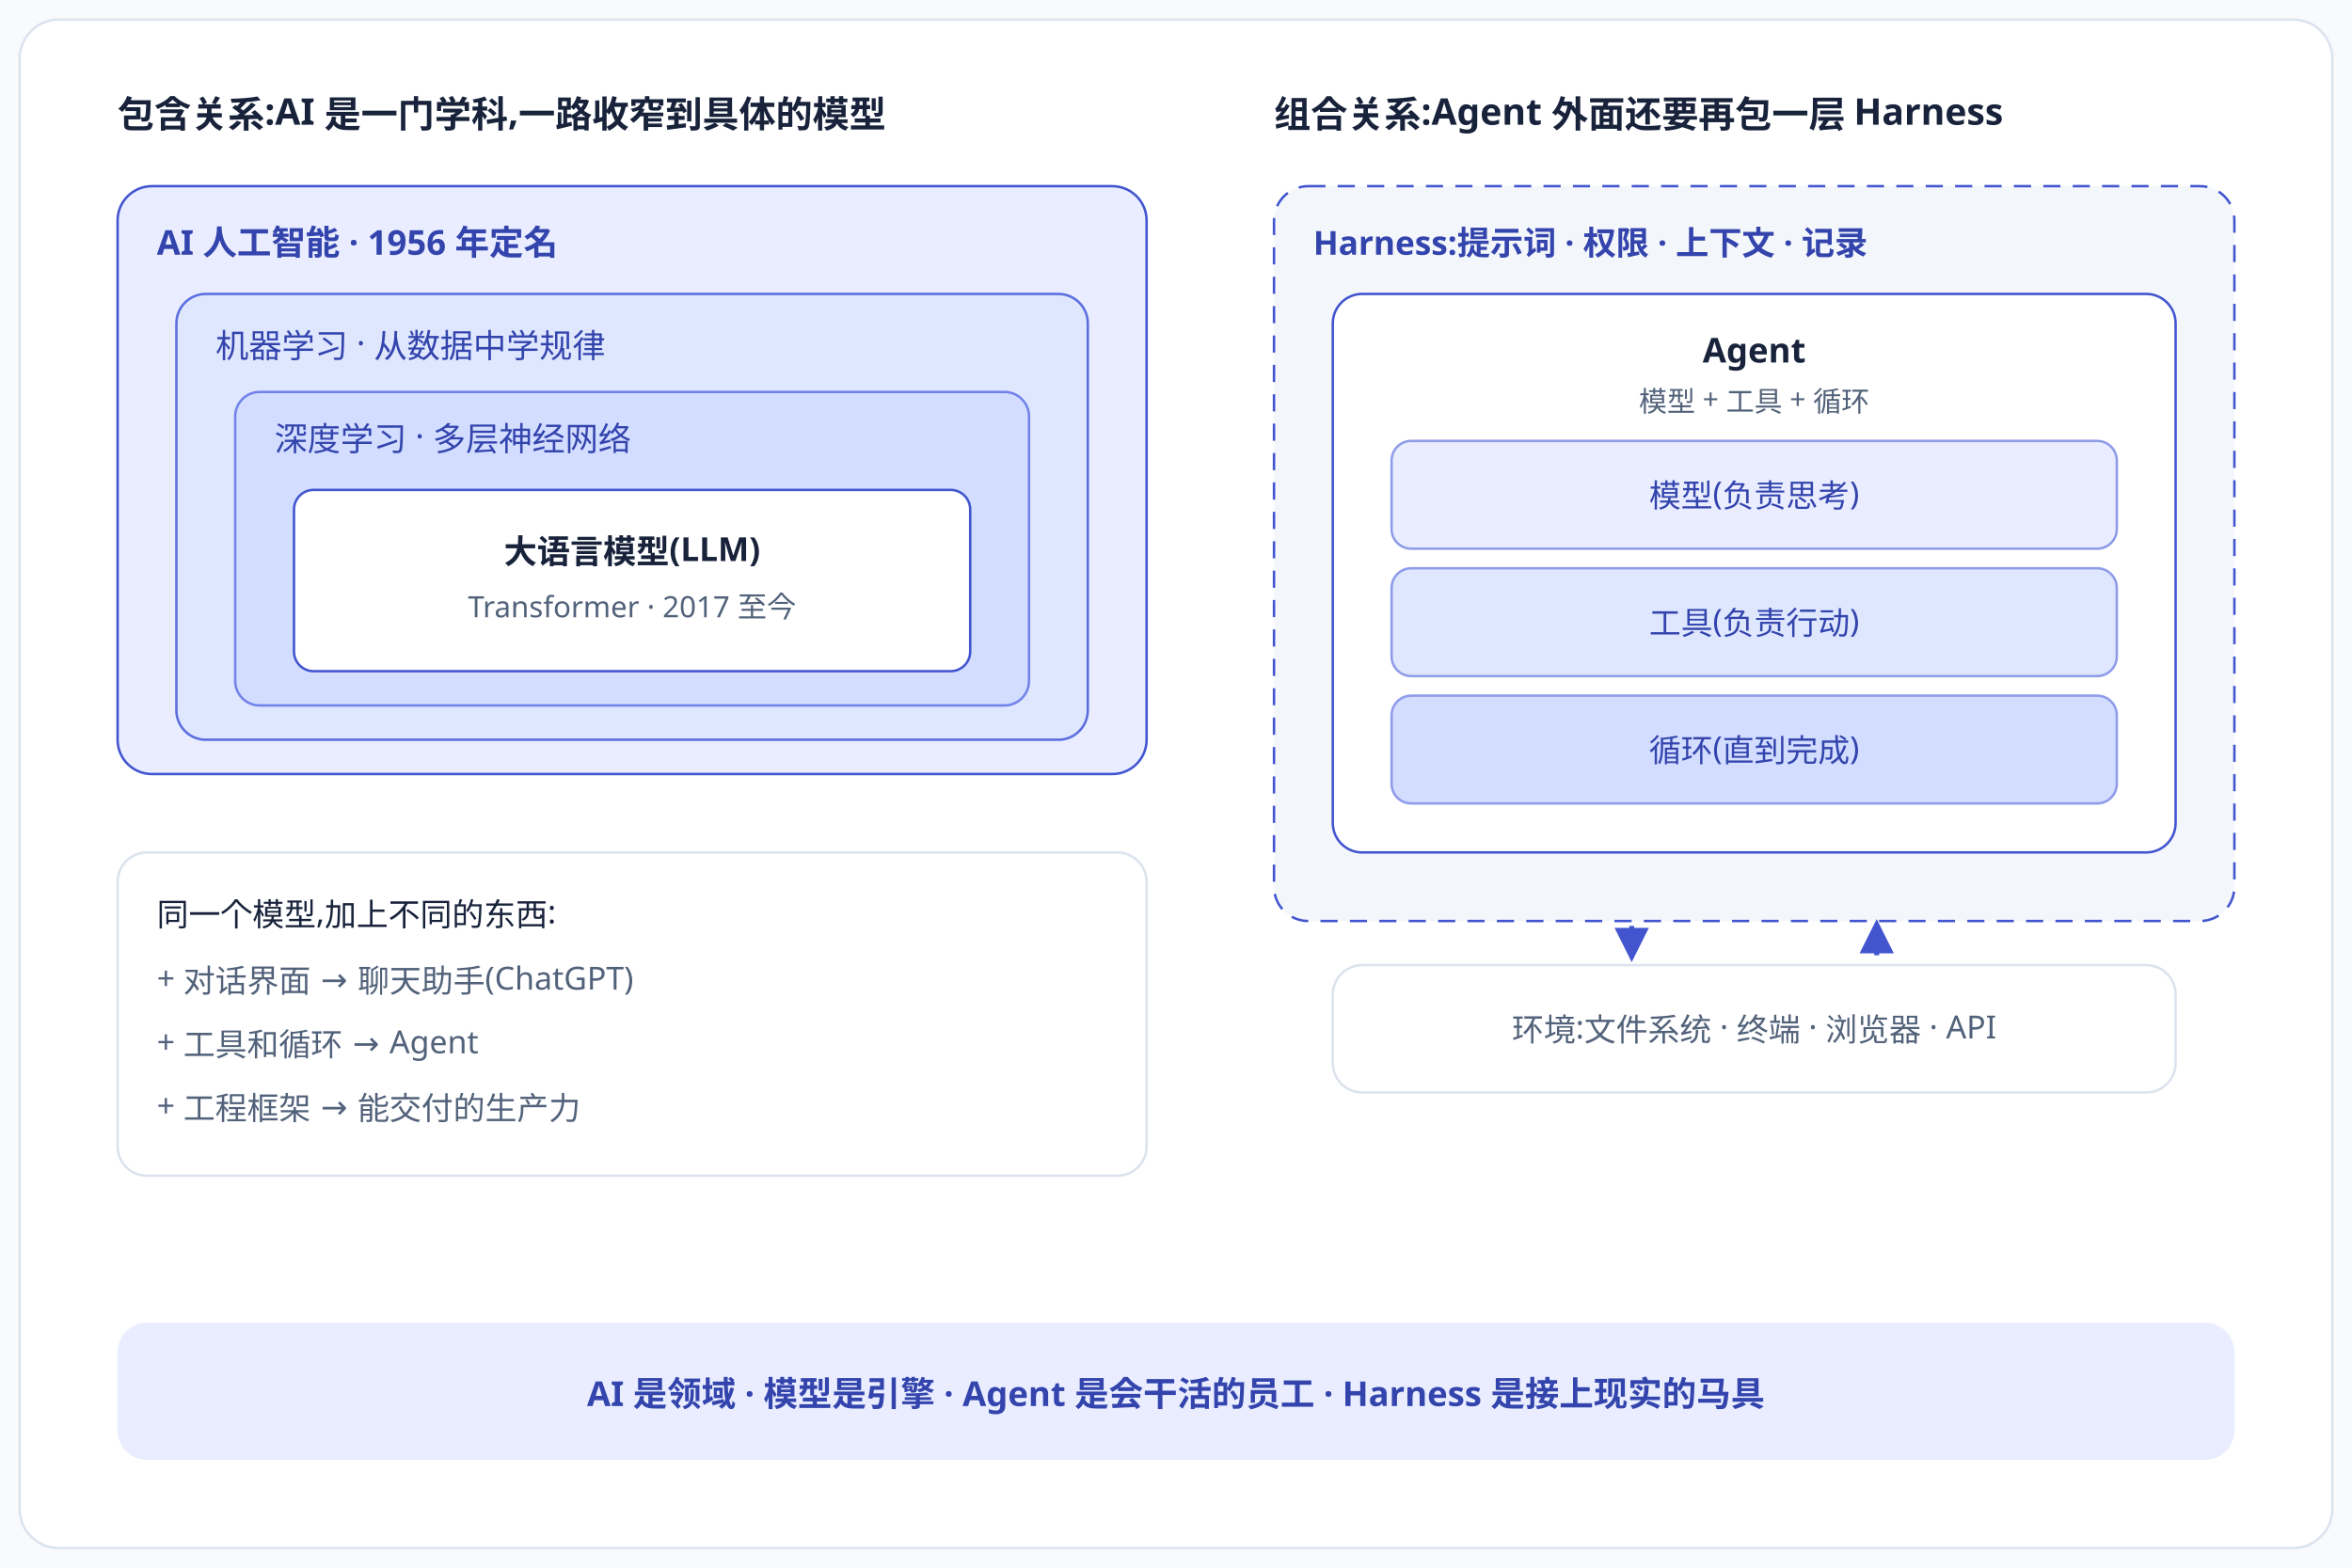
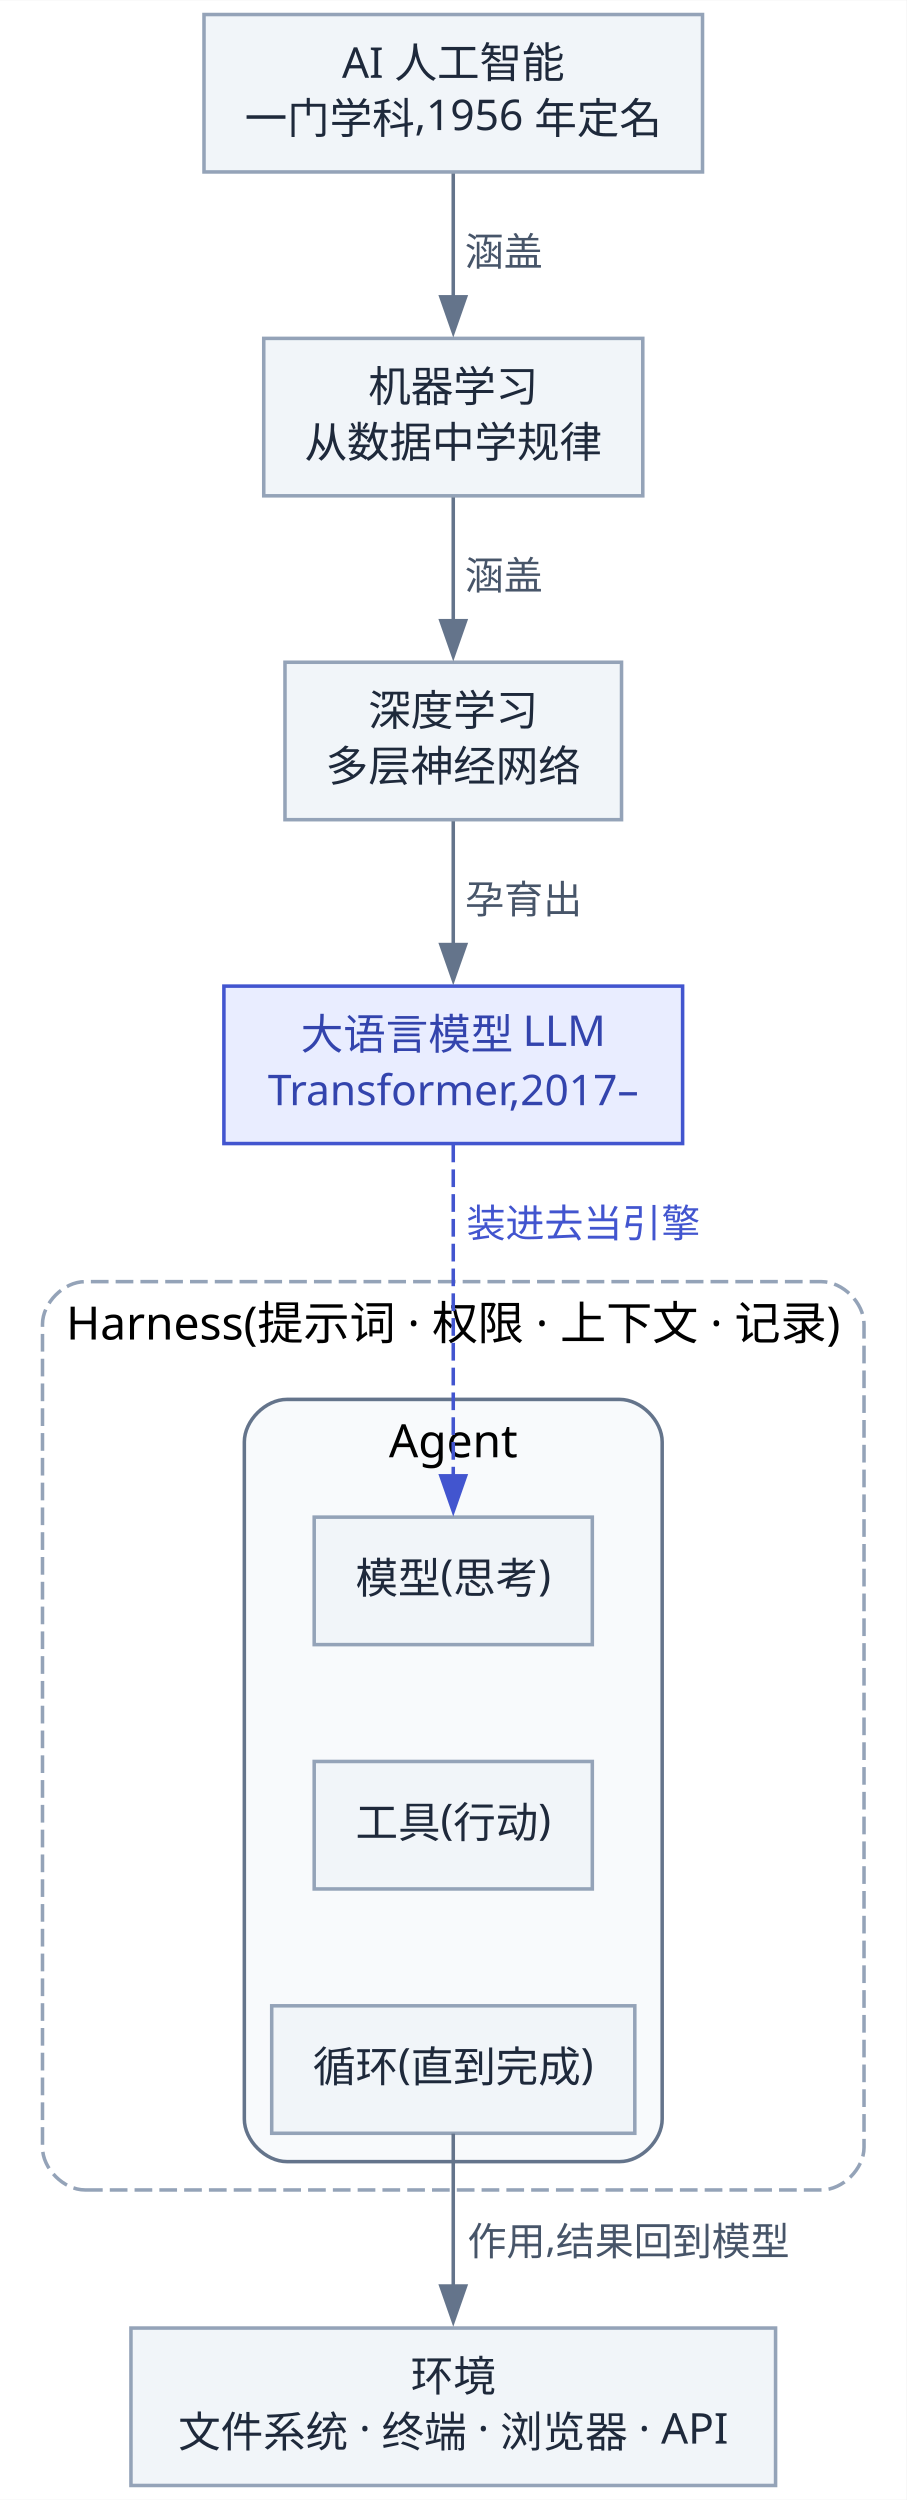
- <svg xmlns="http://www.w3.org/2000/svg" viewBox="0 0 960 640" font-family="system-ui,'PingFang SC','Microsoft YaHei','Noto Sans SC',sans-serif">
-   <defs>
-     <marker id="arr" viewBox="0 0 10 10" refX="8" refY="5" markerWidth="7" markerHeight="7" orient="auto-start-reverse">
-       <path d="M0,0 L10,5 L0,10 z" fill="#4255cf" />
-     </marker>
-   </defs>
-   <rect width="960" height="640" fill="#f8fafc" />
-   <rect x="8" y="8" width="944" height="624" rx="16" fill="#ffffff" stroke="#dce3ee" />
-   <text x="48" y="52" font-size="15" font-weight="650" fill="#18233b">包含关系:AI 是一门学科,一路收窄到具体的模型</text>
-   <rect x="48" y="76" width="420" height="240" rx="14" fill="#e9edff" stroke="#4255cf" />
-   <text x="64" y="104" font-size="14" font-weight="650" fill="#3344ad">AI 人工智能 · 1956 年定名</text>
-   <rect x="72" y="120" width="372" height="182" rx="12" fill="#dfe7ff" stroke="#5b6ede" />
-   <text x="88" y="146" font-size="13.5" fill="#3344ad">机器学习 · 从数据中学规律</text>
-   <rect x="96" y="160" width="324" height="128" rx="10" fill="#d3ddff" stroke="#7283ea" />
-   <text x="112" y="184" font-size="13.5" fill="#3344ad">深度学习 · 多层神经网络</text>
-   <rect x="120" y="200" width="276" height="74" rx="8" fill="#ffffff" stroke="#4255cf" />
-   <text x="258" y="230" font-size="13.5" font-weight="650" fill="#18233b" text-anchor="middle">大语言模型(LLM)</text>
-   <text x="258" y="252" font-size="12" fill="#52627a" text-anchor="middle">Transformer · 2017 至今</text>
-   <rect x="48" y="348" width="420" height="132" rx="12" fill="#ffffff" stroke="#dce3ee" />
-   <text x="64" y="378" font-size="13" fill="#18233b">同一个模型,加上不同的东西:</text>
-   <text x="64" y="404" font-size="13" fill="#52627a">+ 对话界面 → 聊天助手(ChatGPT)</text>
-   <text x="64" y="430" font-size="13" fill="#52627a">+ 工具和循环 → Agent</text>
-   <text x="64" y="456" font-size="13" fill="#52627a">+ 工程框架 → 能交付的生产力</text>
-   <text x="520" y="52" font-size="15" font-weight="650" fill="#18233b">组合关系:Agent 外面还要再包一层 Harness</text>
-   <rect x="520" y="76" width="392" height="300" rx="14" fill="#f3f6fb" stroke="#4255cf" stroke-dasharray="7 5" />
-   <text x="536" y="104" font-size="13.5" font-weight="650" fill="#3344ad">Harness:提示词 · 权限 · 上下文 · 记录</text>
-   <rect x="544" y="120" width="344" height="228" rx="12" fill="#ffffff" stroke="#4255cf" />
-   <text x="716" y="148" font-size="14" font-weight="650" fill="#18233b" text-anchor="middle">Agent</text>
-   <text x="716" y="168" font-size="11.5" fill="#52627a" text-anchor="middle">模型 + 工具 + 循环</text>
-   <rect x="568" y="180" width="296" height="44" rx="8" fill="#e9edff" stroke="#8f9ce8" />
-   <text x="716" y="207" font-size="13" fill="#3344ad" text-anchor="middle">模型(负责思考)</text>
-   <rect x="568" y="232" width="296" height="44" rx="8" fill="#dfe7ff" stroke="#8f9ce8" />
-   <text x="716" y="259" font-size="13" fill="#3344ad" text-anchor="middle">工具(负责行动)</text>
-   <rect x="568" y="284" width="296" height="44" rx="8" fill="#d3ddff" stroke="#8f9ce8" />
-   <text x="716" y="311" font-size="13" fill="#3344ad" text-anchor="middle">循环(直到完成)</text>
-   <line x1="666" y1="378" x2="666" y2="390" stroke="#4255cf" stroke-width="2" marker-end="url(#arr)" />
-   <line x1="766" y1="390" x2="766" y2="378" stroke="#4255cf" stroke-width="2" marker-end="url(#arr)" />
-   <rect x="544" y="394" width="344" height="52" rx="12" fill="#ffffff" stroke="#dce3ee" />
-   <text x="716" y="425" font-size="13" fill="#52627a" text-anchor="middle">环境:文件系统 · 终端 · 浏览器 · API</text>
-   <rect x="48" y="540" width="864" height="56" rx="12" fill="#e9edff" />
-   <text x="480" y="574" font-size="14" font-weight="650" fill="#3344ad" text-anchor="middle">AI 是领域 · 模型是引擎 · Agent 是会干活的员工 · Harness 是接上现实的马具</text>
+ <svg xmlns="http://www.w3.org/2000/svg" width="256pt" height="706pt" viewBox="0.00 0.00 256.00 705.80">
+   <g id="graph0" class="graph" transform="scale(1 1) rotate(0) translate(4 701.8)">
+     <polygon fill="white" stroke="none" points="-4,4 -4,-701.8 252,-701.8 252,4 -4,4" />
+     <g id="clust1" class="cluster">
+       <path fill="white" stroke="#94a3b8" stroke-dasharray="5,2" d="M20,-83.46C20,-83.46 228,-83.46 228,-83.46 234,-83.46 240,-89.46 240,-95.46 240,-95.46 240,-327.96 240,-327.96 240,-333.96 234,-339.96 228,-339.96 228,-339.96 20,-339.96 20,-339.96 14,-339.96 8,-333.96 8,-327.96 8,-327.96 8,-95.46 8,-95.46 8,-89.46 14,-83.46 20,-83.46" />
+       <text text-anchor="middle" x="124" y="-323.61" font-family="Microsoft YaHei" font-size="13.00">Harness(提示词 · 权限 · 上下文 · 记录)</text>
+     </g>
+     <g id="clust2" class="cluster">
+       <path fill="#f8fafc" stroke="#64748b" d="M77,-91.46C77,-91.46 171,-91.46 171,-91.46 177,-91.46 183,-97.46 183,-103.46 183,-103.46 183,-294.71 183,-294.71 183,-300.71 177,-306.71 171,-306.71 171,-306.71 77,-306.71 77,-306.71 71,-306.71 65,-300.71 65,-294.71 65,-294.71 65,-103.46 65,-103.46 65,-97.46 71,-91.46 77,-91.46" />
+       <text text-anchor="middle" x="124" y="-290.36" font-family="Microsoft YaHei" font-size="13.00">Agent</text>
+     </g>
+     <g id="node1" class="node">
+       <polygon fill="#f1f5f9" stroke="#94a3b8" points="194.39,-697.8 53.61,-697.8 53.61,-653.34 194.39,-653.34 194.39,-697.8" />
+       <text text-anchor="middle" x="124" y="-679.92" font-family="Microsoft YaHei" font-size="12.00" fill="#1e293b">AI 人工智能</text>
+       <text text-anchor="middle" x="124" y="-664.17" font-family="Microsoft YaHei" font-size="12.00" fill="#1e293b">一门学科,1956 年定名</text>
+     </g>
+     <g id="node2" class="node">
+       <polygon fill="#f1f5f9" stroke="#94a3b8" points="177.52,-606.34 70.48,-606.34 70.48,-561.88 177.52,-561.88 177.52,-606.34" />
+       <text text-anchor="middle" x="124" y="-588.46" font-family="Microsoft YaHei" font-size="12.00" fill="#1e293b">机器学习</text>
+       <text text-anchor="middle" x="124" y="-572.71" font-family="Microsoft YaHei" font-size="12.00" fill="#1e293b">从数据中学规律</text>
+     </g>
+     <g id="edge1" class="edge">
+       <path fill="none" stroke="#64748b" d="M124,-652.91C124,-642.37 124,-629.46 124,-617.75" />
+       <polygon fill="#64748b" stroke="#64748b" points="127.5,-618.08 124,-608.08 120.5,-618.08 127.5,-618.08" />
+       <text text-anchor="middle" x="138.25" y="-626.89" font-family="Microsoft YaHei" font-size="11.00" fill="#475569"> 涵盖 </text>
+     </g>
+     <g id="node3" class="node">
+       <polygon fill="#f1f5f9" stroke="#94a3b8" points="171.52,-514.88 76.48,-514.88 76.48,-470.42 171.52,-470.42 171.52,-514.88" />
+       <text text-anchor="middle" x="124" y="-497" font-family="Microsoft YaHei" font-size="12.00" fill="#1e293b">深度学习</text>
+       <text text-anchor="middle" x="124" y="-481.25" font-family="Microsoft YaHei" font-size="12.00" fill="#1e293b">多层神经网络</text>
+     </g>
+     <g id="edge2" class="edge">
+       <path fill="none" stroke="#64748b" d="M124,-561.45C124,-550.91 124,-538 124,-526.29" />
+       <polygon fill="#64748b" stroke="#64748b" points="127.5,-526.62 124,-516.62 120.5,-526.62 127.5,-526.62" />
+       <text text-anchor="middle" x="138.25" y="-535.43" font-family="Microsoft YaHei" font-size="11.00" fill="#475569"> 涵盖 </text>
+     </g>
+     <g id="node4" class="node">
+       <polygon fill="#e9edff" stroke="#4255cf" points="188.77,-423.42 59.23,-423.42 59.23,-378.96 188.77,-378.96 188.77,-423.42" />
+       <text text-anchor="middle" x="124" y="-405.54" font-family="Microsoft YaHei" font-size="12.00" fill="#3344ad">大语言模型 LLM</text>
+       <text text-anchor="middle" x="124" y="-389.79" font-family="Microsoft YaHei" font-size="12.00" fill="#3344ad">Transformer,2017–</text>
+     </g>
+     <g id="edge3" class="edge">
+       <path fill="none" stroke="#64748b" d="M124,-469.99C124,-459.45 124,-446.54 124,-434.83" />
+       <polygon fill="#64748b" stroke="#64748b" points="127.5,-435.16 124,-425.16 120.5,-435.16 127.5,-435.16" />
+       <text text-anchor="middle" x="143.87" y="-443.97" font-family="Microsoft YaHei" font-size="11.00" fill="#475569"> 孕育出 </text>
+     </g>
+     <g id="node5" class="node">
+       <polygon fill="#f1f5f9" stroke="#94a3b8" points="163.27,-273.46 84.73,-273.46 84.73,-237.46 163.27,-237.46 163.27,-273.46" />
+       <text text-anchor="middle" x="124" y="-251.94" font-family="Microsoft YaHei" font-size="12.00" fill="#1e293b">模型(思考)</text>
+     </g>
+     <g id="edge6" class="edge">
+       <path fill="none" stroke="#4255cf" stroke-dasharray="5,2" d="M124,-378.67C124,-353.7 124,-312.44 124,-284.86" />
+       <polygon fill="#4255cf" stroke="#4255cf" points="127.5,-285.13 124,-275.13 120.5,-285.13 127.5,-285.13" />
+       <text text-anchor="middle" x="160.75" y="-352.51" font-family="Microsoft YaHei" font-size="11.00" fill="#4255cf"> 装进去当引擎 </text>
+     </g>
+     <g id="node6" class="node">
+       <polygon fill="#f1f5f9" stroke="#94a3b8" points="163.27,-204.46 84.73,-204.46 84.73,-168.46 163.27,-168.46 163.27,-204.46" />
+       <text text-anchor="middle" x="124" y="-182.94" font-family="Microsoft YaHei" font-size="12.00" fill="#1e293b">工具(行动)</text>
+     </g>
+     <g id="node7" class="node">
+       <polygon fill="#f1f5f9" stroke="#94a3b8" points="175.27,-135.46 72.73,-135.46 72.73,-99.46 175.27,-99.46 175.27,-135.46" />
+       <text text-anchor="middle" x="124" y="-113.94" font-family="Microsoft YaHei" font-size="12.00" fill="#1e293b">循环(直到完成)</text>
+     </g>
+     <g id="node8" class="node">
+       <polygon fill="#f1f5f9" stroke="#94a3b8" points="215.02,-44.46 32.98,-44.46 32.98,0 215.02,0 215.02,-44.46" />
+       <text text-anchor="middle" x="124" y="-26.58" font-family="Microsoft YaHei" font-size="12.00" fill="#1e293b">环境</text>
+       <text text-anchor="middle" x="124" y="-10.83" font-family="Microsoft YaHei" font-size="12.00" fill="#1e293b">文件系统 · 终端 · 浏览器 · API</text>
+     </g>
+     <g id="edge7" class="edge">
+       <path fill="none" stroke="#64748b" d="M124,-99.36C124,-87.25 124,-70.62 124,-55.99" />
+       <polygon fill="#64748b" stroke="#64748b" points="127.5,-56.33 124,-46.33 120.5,-56.33 127.5,-56.33" />
+       <text text-anchor="middle" x="173.5" y="-65.01" font-family="Microsoft YaHei" font-size="11.00" fill="#475569"> 作用,结果回到模型 </text>
+     </g>
+   </g>
</svg>
